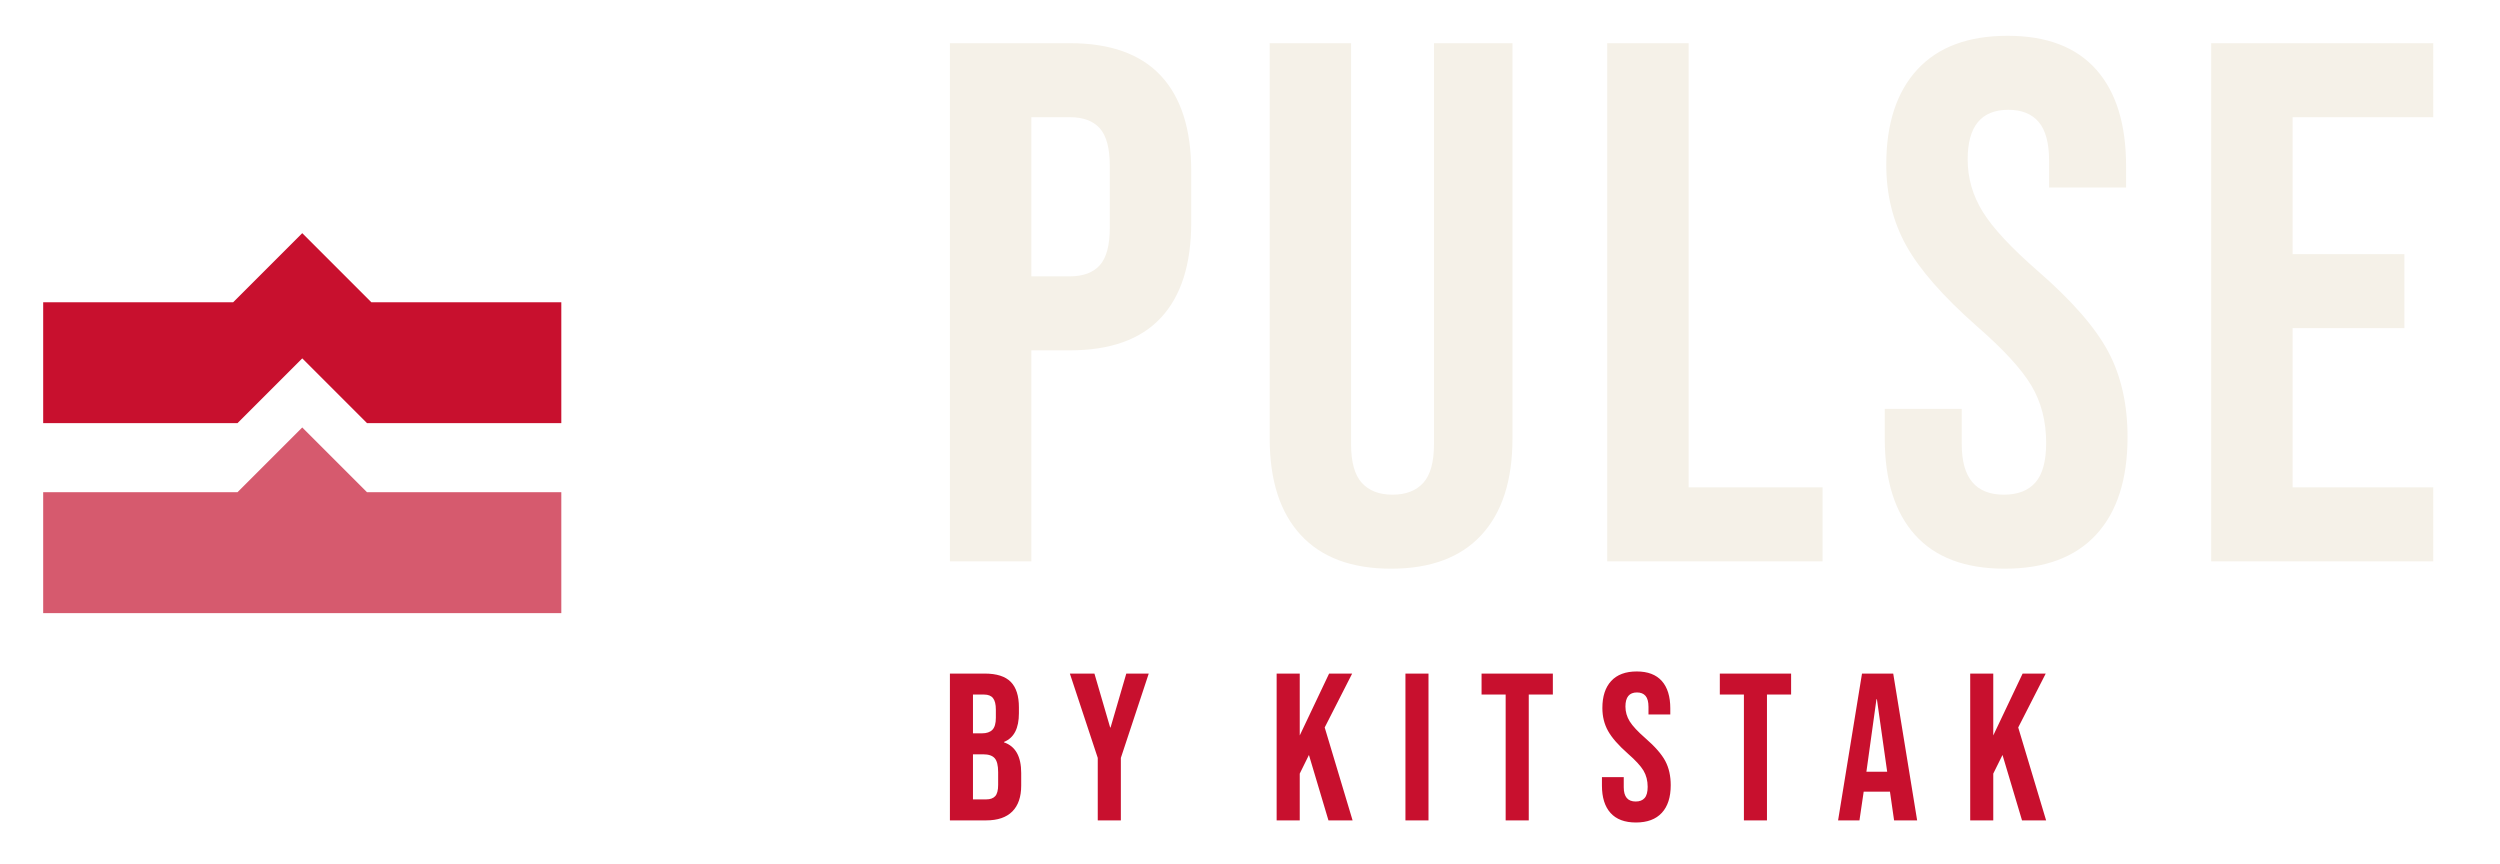
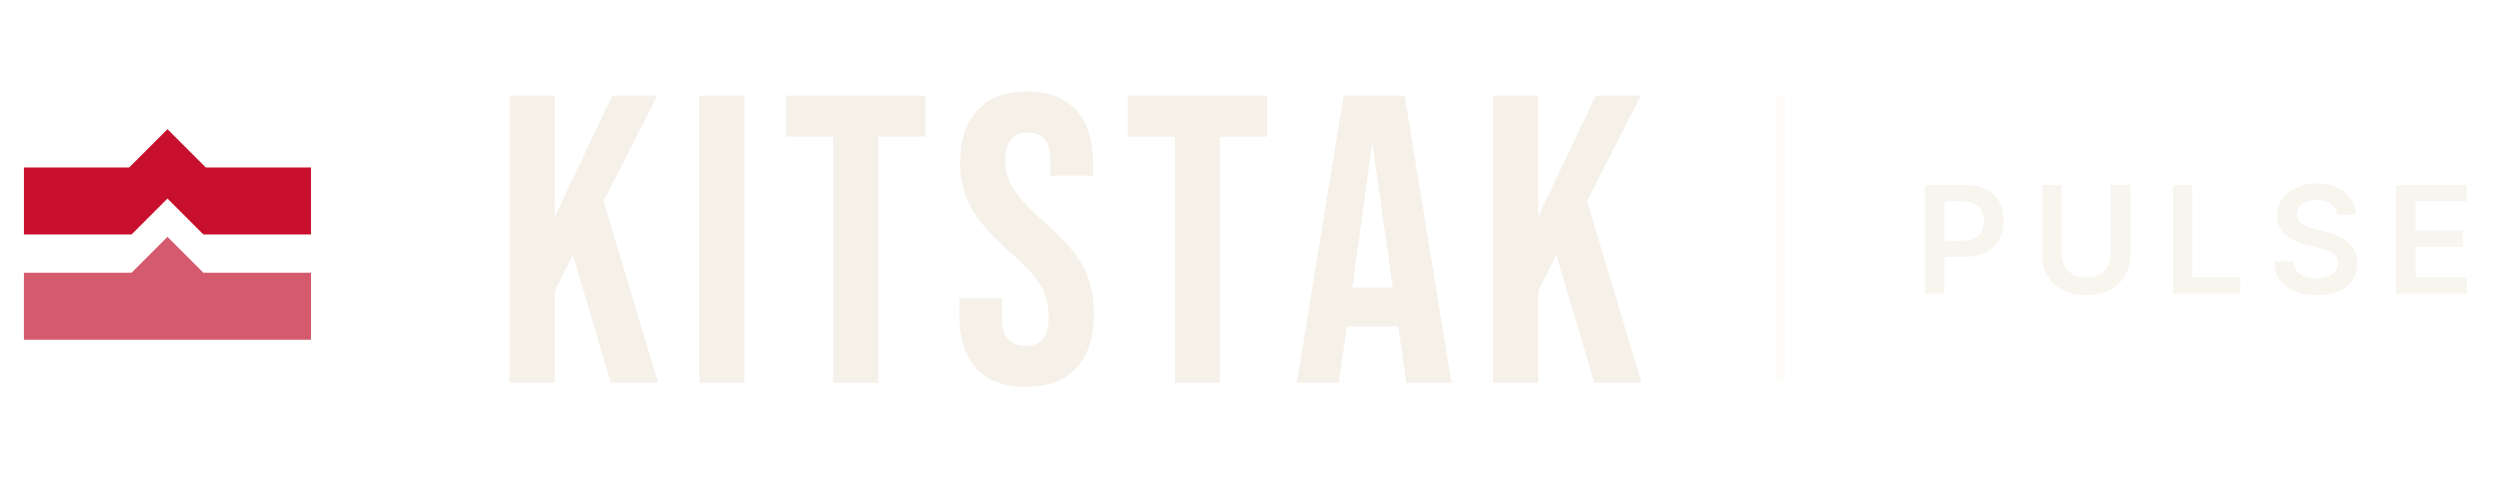
- <svg xmlns="http://www.w3.org/2000/svg" viewBox="30 0 579 200" role="img" aria-label="KitStak Pulse">
+ <svg xmlns="http://www.w3.org/2000/svg" viewBox="30 0 1045 200" role="img" aria-label="KitStak Pulse">
  <g>
    <path d="M40 70H84L100 54L116 70H160V98H115L100 83L85 98H40Z" fill="#C8102E" />
    <path d="M40 114H85L100 99L115 114H160V142H40Z" fill="#D65A6E" />
  </g>
-   <path d="M250 10H277.77Q291.83 10 298.86 17.54Q305.89 25.09 305.89 39.66V51.49Q305.89 66.06 298.86 73.6Q291.83 81.14 277.77 81.14H268.86V130H250ZM277.77 64Q282.4 64 284.71 61.43Q287.03 58.86 287.03 52.69V38.46Q287.03 32.29 284.71 29.71Q282.4 27.14 277.77 27.14H268.86V64Z M324.06 101.54V10H342.91V102.91Q342.91 109.09 345.4 111.83Q347.89 114.57 352.51 114.57Q357.14 114.57 359.63 111.83Q362.11 109.09 362.11 102.91V10H380.29V101.54Q380.29 116.11 373.09 123.91Q365.89 131.71 352.17 131.71Q338.46 131.71 331.26 123.91Q324.06 116.11 324.06 101.54Z M402.23 10H421.09V112.86H452.11V130H402.23Z M466.51 101.54V94.69H484.34V102.91Q484.34 114.57 494.11 114.57Q498.91 114.57 501.4 111.74Q503.89 108.91 503.89 102.57Q503.89 95.03 500.46 89.29Q497.03 83.54 487.77 75.49Q476.11 65.2 471.49 56.89Q466.86 48.57 466.86 38.11Q466.86 23.89 474.06 16.09Q481.26 8.29 494.97 8.29Q508.51 8.29 515.46 16.09Q522.4 23.89 522.4 38.46V43.43H504.57V37.26Q504.57 31.09 502.17 28.26Q499.77 25.43 495.14 25.43Q485.71 25.43 485.71 36.91Q485.71 43.43 489.23 49.09Q492.74 54.74 502 62.8Q513.83 73.09 518.29 81.49Q522.74 89.89 522.74 101.2Q522.74 115.94 515.46 123.83Q508.17 131.71 494.29 131.71Q480.57 131.71 473.54 123.91Q466.51 116.11 466.51 101.54Z M542.11 10H593.54V27.14H560.97V58.86H586.86V76H560.97V112.86H593.54V130H542.11Z" fill="#F5F1E8" />
-   <path d="M250 156H258.06Q262.19 156 264.09 157.92Q265.98 159.84 265.98 163.82V165.18Q265.98 167.8 265.13 169.45Q264.28 171.11 262.53 171.83V171.93Q266.51 173.29 266.51 179.02V181.94Q266.51 185.87 264.45 187.94Q262.39 190 258.4 190H250ZM257.43 169.84Q259.03 169.84 259.84 169.02Q260.64 168.19 260.64 166.25V164.35Q260.64 162.51 259.98 161.68Q259.33 160.86 257.92 160.86H255.34V169.84ZM258.4 185.14Q259.81 185.14 260.49 184.39Q261.17 183.64 261.17 181.79V178.83Q261.17 176.5 260.37 175.6Q259.57 174.7 257.72 174.7H255.34V185.14Z M284.24 175.53 277.78 156H283.47L287.11 168.48H287.21L290.85 156H296.05L289.59 175.53V190H284.24Z M325.67 156H331.02V170.33L337.82 156H343.16L336.8 168.48L343.26 190H337.67L333.15 174.85L331.02 179.17V190H325.67Z M355.5 156H360.84V190H355.5Z M378.71 160.86H373.13V156H389.64V160.86H384.06V190H378.71Z M401.01 181.94V179.99H406.06V182.33Q406.06 185.63 408.83 185.63Q410.19 185.63 410.89 184.83Q411.6 184.03 411.6 182.23Q411.6 180.09 410.63 178.46Q409.65 176.84 407.03 174.55Q403.73 171.64 402.42 169.28Q401.11 166.93 401.11 163.97Q401.11 159.93 403.15 157.72Q405.19 155.51 409.07 155.51Q412.91 155.51 414.88 157.72Q416.84 159.93 416.84 164.06V165.47H411.79V163.72Q411.79 161.97 411.11 161.17Q410.43 160.37 409.12 160.37Q406.45 160.37 406.45 163.63Q406.45 165.47 407.44 167.07Q408.44 168.68 411.06 170.96Q414.41 173.87 415.68 176.25Q416.94 178.63 416.94 181.84Q416.94 186.02 414.88 188.25Q412.81 190.49 408.88 190.49Q404.99 190.49 403 188.28Q401.01 186.07 401.01 181.94Z M433.89 160.86H428.31V156H444.82V160.86H439.23V190H433.89Z M461.24 156H468.47L474.01 190H468.67L467.7 183.25V183.35H461.63L460.65 190H455.7ZM467.07 178.73 464.69 161.93H464.59L462.26 178.73Z M486.3 156H491.64V170.33L498.44 156H503.79L497.42 168.48L503.88 190H498.3L493.78 174.85L491.64 179.17V190H486.3Z" fill="#C8102E" />
+   <path d="M243.03 40H261.89V90.57L285.89 40H304.74L282.29 84.06L305.09 160H285.37L269.43 106.51L261.89 121.77V160H243.03ZM322.31 40H341.17V160H322.31ZM378.29 57.14H358.57V40H416.86V57.14H397.14V160H378.29ZM431 131.54V124.69H448.83V132.91Q448.83 144.57 458.6 144.57Q463.4 144.57 465.89 141.74Q468.37 138.91 468.37 132.57Q468.37 125.03 464.94 119.29Q461.51 113.54 452.26 105.49Q440.6 95.2 435.97 86.89Q431.34 78.57 431.34 68.11Q431.34 53.89 438.54 46.09Q445.74 38.29 459.46 38.29Q473 38.29 479.94 46.09Q486.89 53.89 486.89 68.46V73.43H469.06V67.26Q469.06 61.09 466.66 58.26Q464.26 55.43 459.63 55.43Q450.2 55.43 450.2 66.91Q450.2 73.43 453.71 79.09Q457.23 84.74 466.49 92.8Q478.31 103.09 482.77 111.49Q487.23 119.89 487.23 131.2Q487.23 145.94 479.94 153.83Q472.66 161.71 458.77 161.71Q445.06 161.71 438.03 153.91Q431 146.11 431 131.54ZM521.09 57.14H501.37V40H559.66V57.14H539.94V160H521.09ZM591.63 40H617.17L636.71 160H617.86L614.43 136.17V136.51H593L589.57 160H572.09ZM612.2 120.23 603.8 60.91H603.46L595.23 120.23ZM654.11 40H672.97V90.57L696.97 40H715.83L693.37 84.06L716.17 160H696.46L680.51 106.51L672.97 121.77V160H654.11Z" fill="#F5F1E8" />
+   <rect x="772.06" y="40" width="4" height="120" fill="#F5F1E8" opacity="0.24" />
+   <path d="M834.63 122.7V77.3H851.6Q856.81 77.3 860.37 79.25Q863.94 81.2 865.77 84.6Q867.59 88 867.59 92.32Q867.59 96.68 865.75 100.06Q863.91 103.44 860.31 105.39Q856.72 107.34 851.48 107.34H842.76V122.7ZM842.76 100.64H850.41Q853.49 100.64 855.45 99.57Q857.42 98.51 858.35 96.62Q859.28 94.73 859.28 92.32Q859.28 89.91 858.35 88.06Q857.42 86.2 855.44 85.16Q853.46 84.13 850.35 84.13H842.76ZM902.02 123.37Q896.47 123.37 892.33 121.28Q888.18 119.2 885.9 115.49Q883.61 111.79 883.61 106.95V77.3H891.75V106.28Q891.75 109.11 893.01 111.33Q894.28 113.56 896.58 114.82Q898.88 116.09 902.02 116.09Q905.15 116.09 907.45 114.82Q909.75 113.56 911.02 111.33Q912.28 109.11 912.28 106.28V77.3H920.42V106.95Q920.42 111.79 918.12 115.49Q915.82 119.2 911.69 121.28Q907.56 123.37 902.02 123.37ZM938.27 122.7V77.3H946.4V115.84H966.45V122.7ZM998.22 123.4Q992.95 123.4 989.06 121.75Q985.18 120.11 982.98 116.97Q980.79 113.83 980.61 109.35H988.62Q988.83 111.73 990.11 113.31Q991.39 114.9 993.5 115.68Q995.6 116.45 998.16 116.45Q1000.84 116.45 1002.9 115.63Q1004.95 114.81 1006.11 113.33Q1007.27 111.85 1007.27 109.9Q1007.27 108.14 1006.25 106.98Q1005.23 105.82 1003.38 105.01Q1001.54 104.2 999.07 103.6L993.92 102.25Q988.23 100.79 985.04 97.84Q981.86 94.88 981.86 90.07Q981.86 86.05 984.02 83.03Q986.18 80.01 989.93 78.35Q993.68 76.69 998.43 76.69Q1003.28 76.69 1006.93 78.37Q1010.59 80.04 1012.65 83Q1014.7 85.95 1014.79 89.73H1006.9Q1006.6 86.81 1004.3 85.21Q1002 83.61 998.31 83.61Q995.75 83.61 993.91 84.38Q992.06 85.16 991.07 86.5Q990.08 87.84 990.08 89.58Q990.08 91.47 991.26 92.69Q992.43 93.91 994.21 94.64Q995.99 95.37 997.82 95.83L1002.06 96.92Q1004.59 97.53 1006.96 98.54Q1009.34 99.54 1011.24 101.08Q1013.15 102.62 1014.28 104.81Q1015.4 107.01 1015.4 109.96Q1015.4 113.95 1013.36 116.99Q1011.32 120.02 1007.48 121.71Q1003.64 123.4 998.22 123.4ZM1031.6 122.7V77.3H1061.1V84.16H1039.74V96.4H1059.51V103.17H1039.74V115.84H1061.22V122.7Z" fill="#F5F1E8" opacity="0.72" />
</svg>
